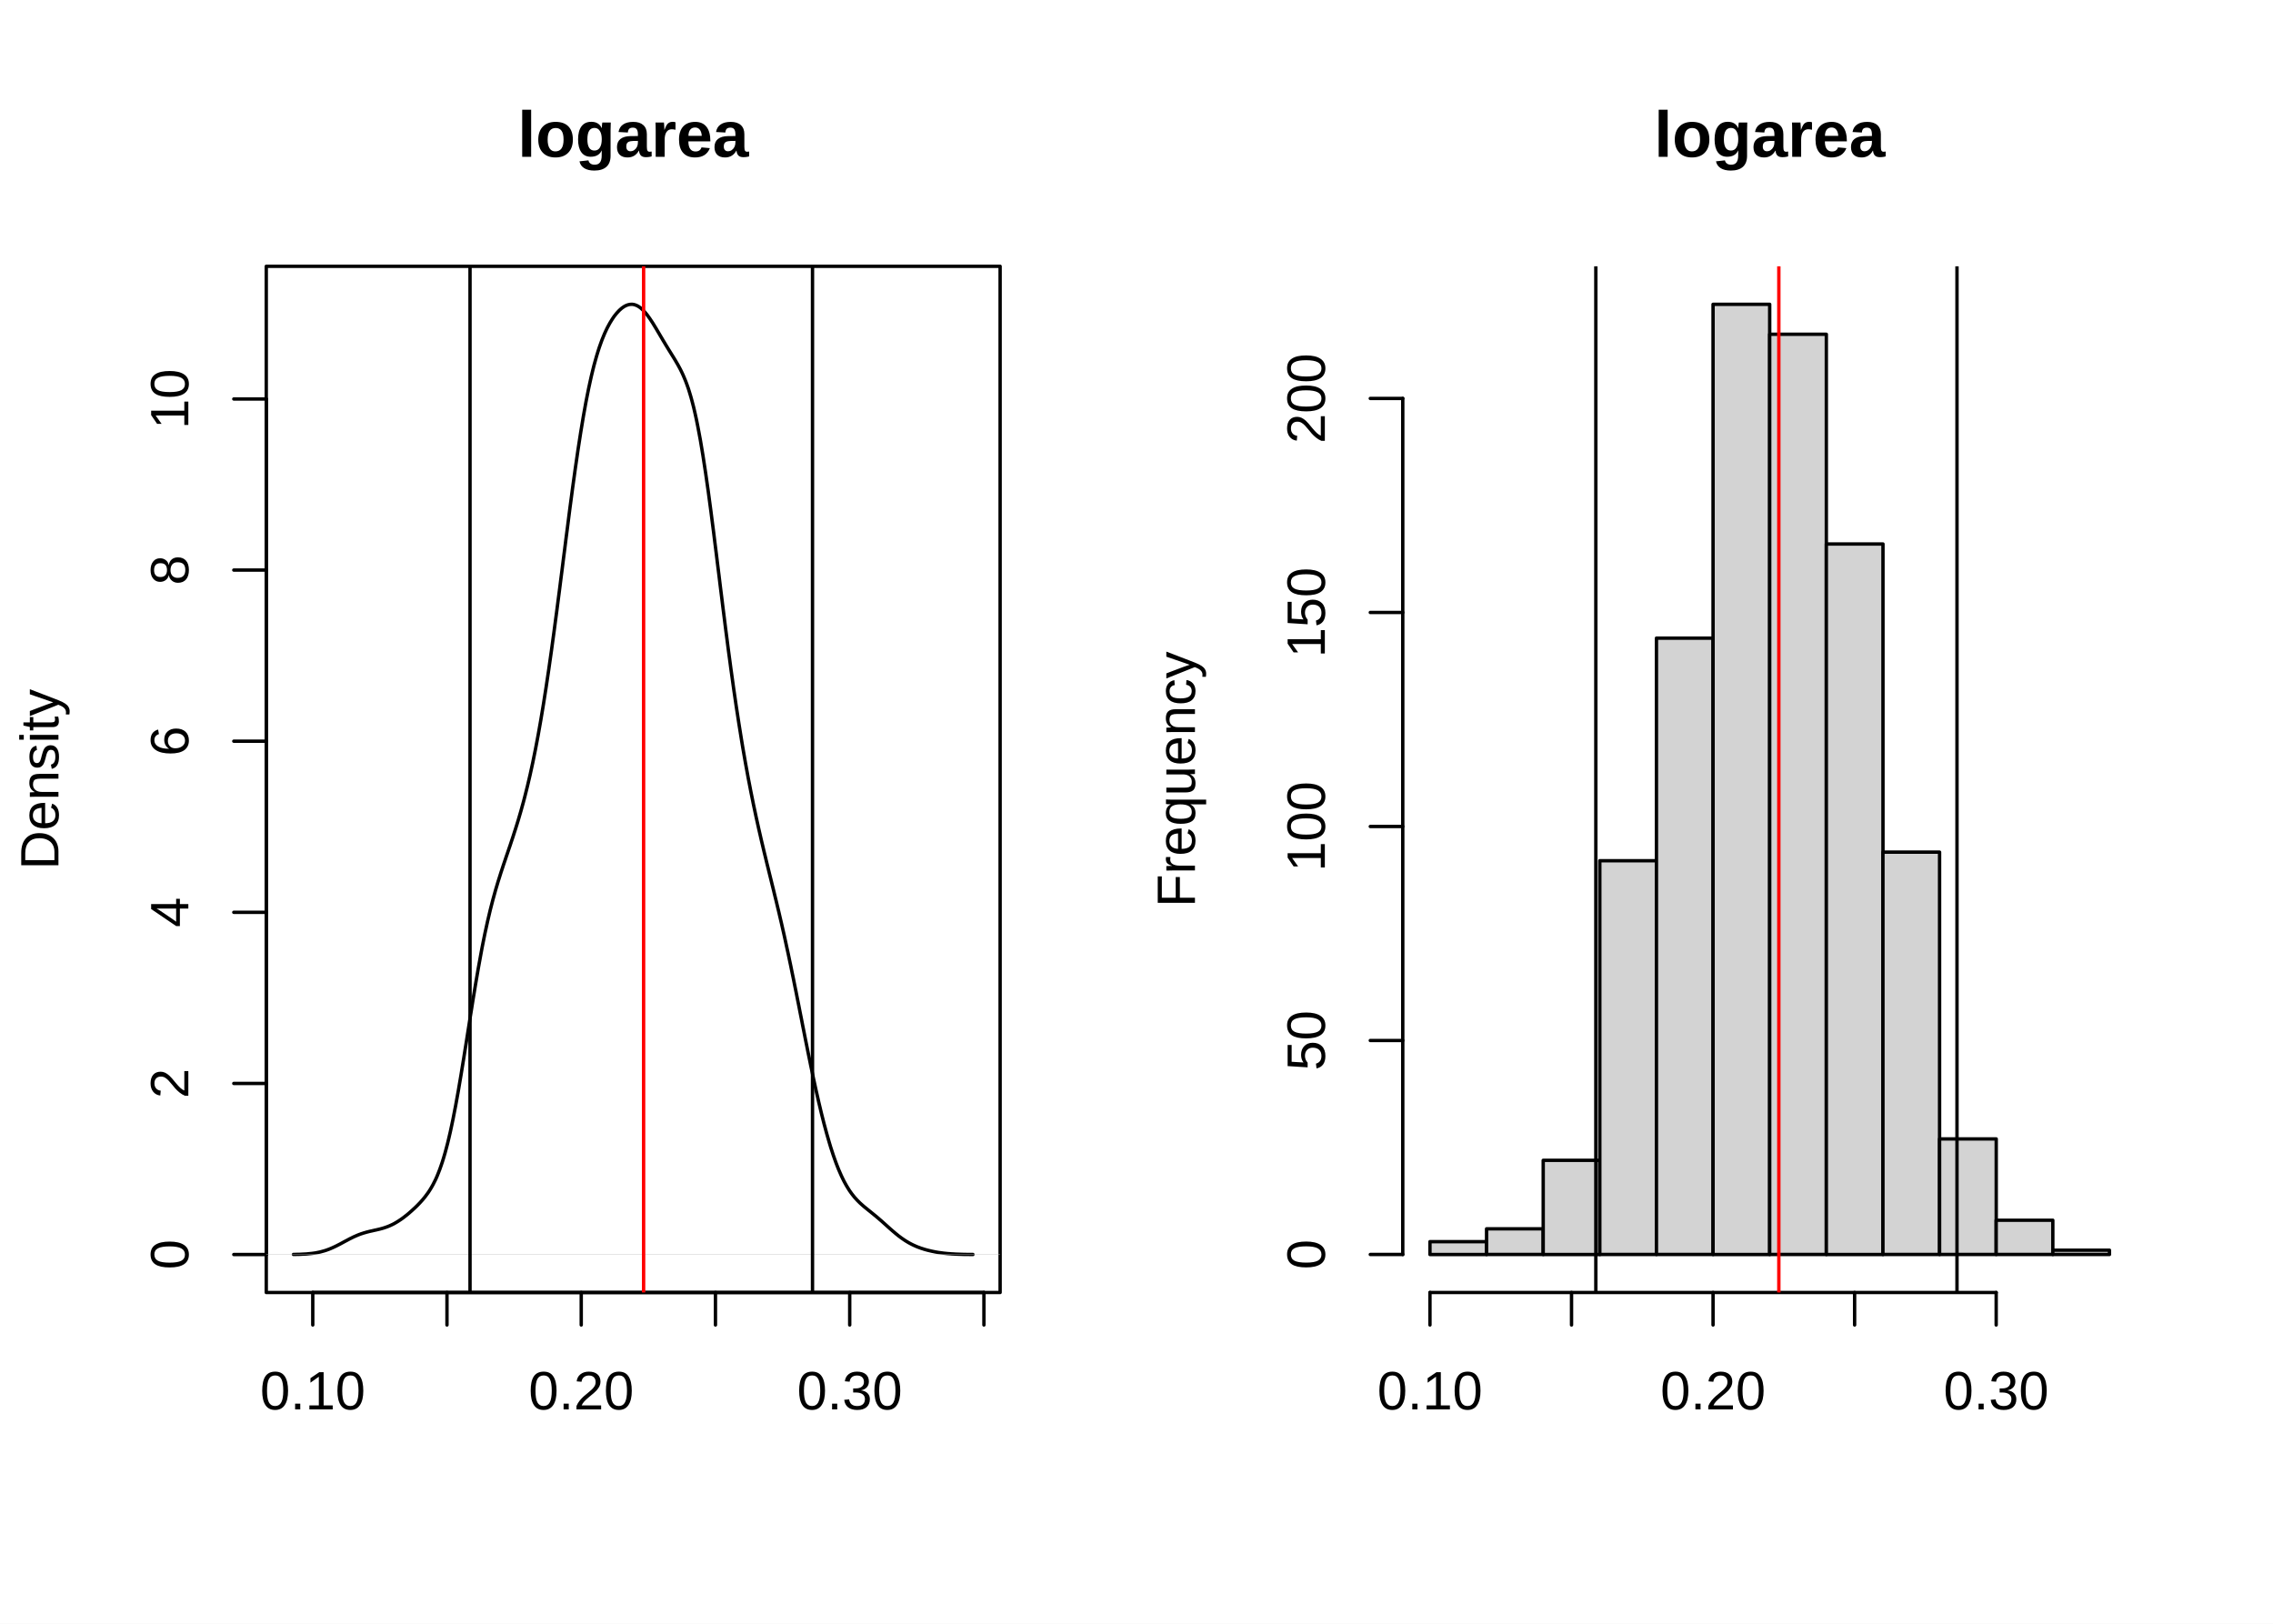
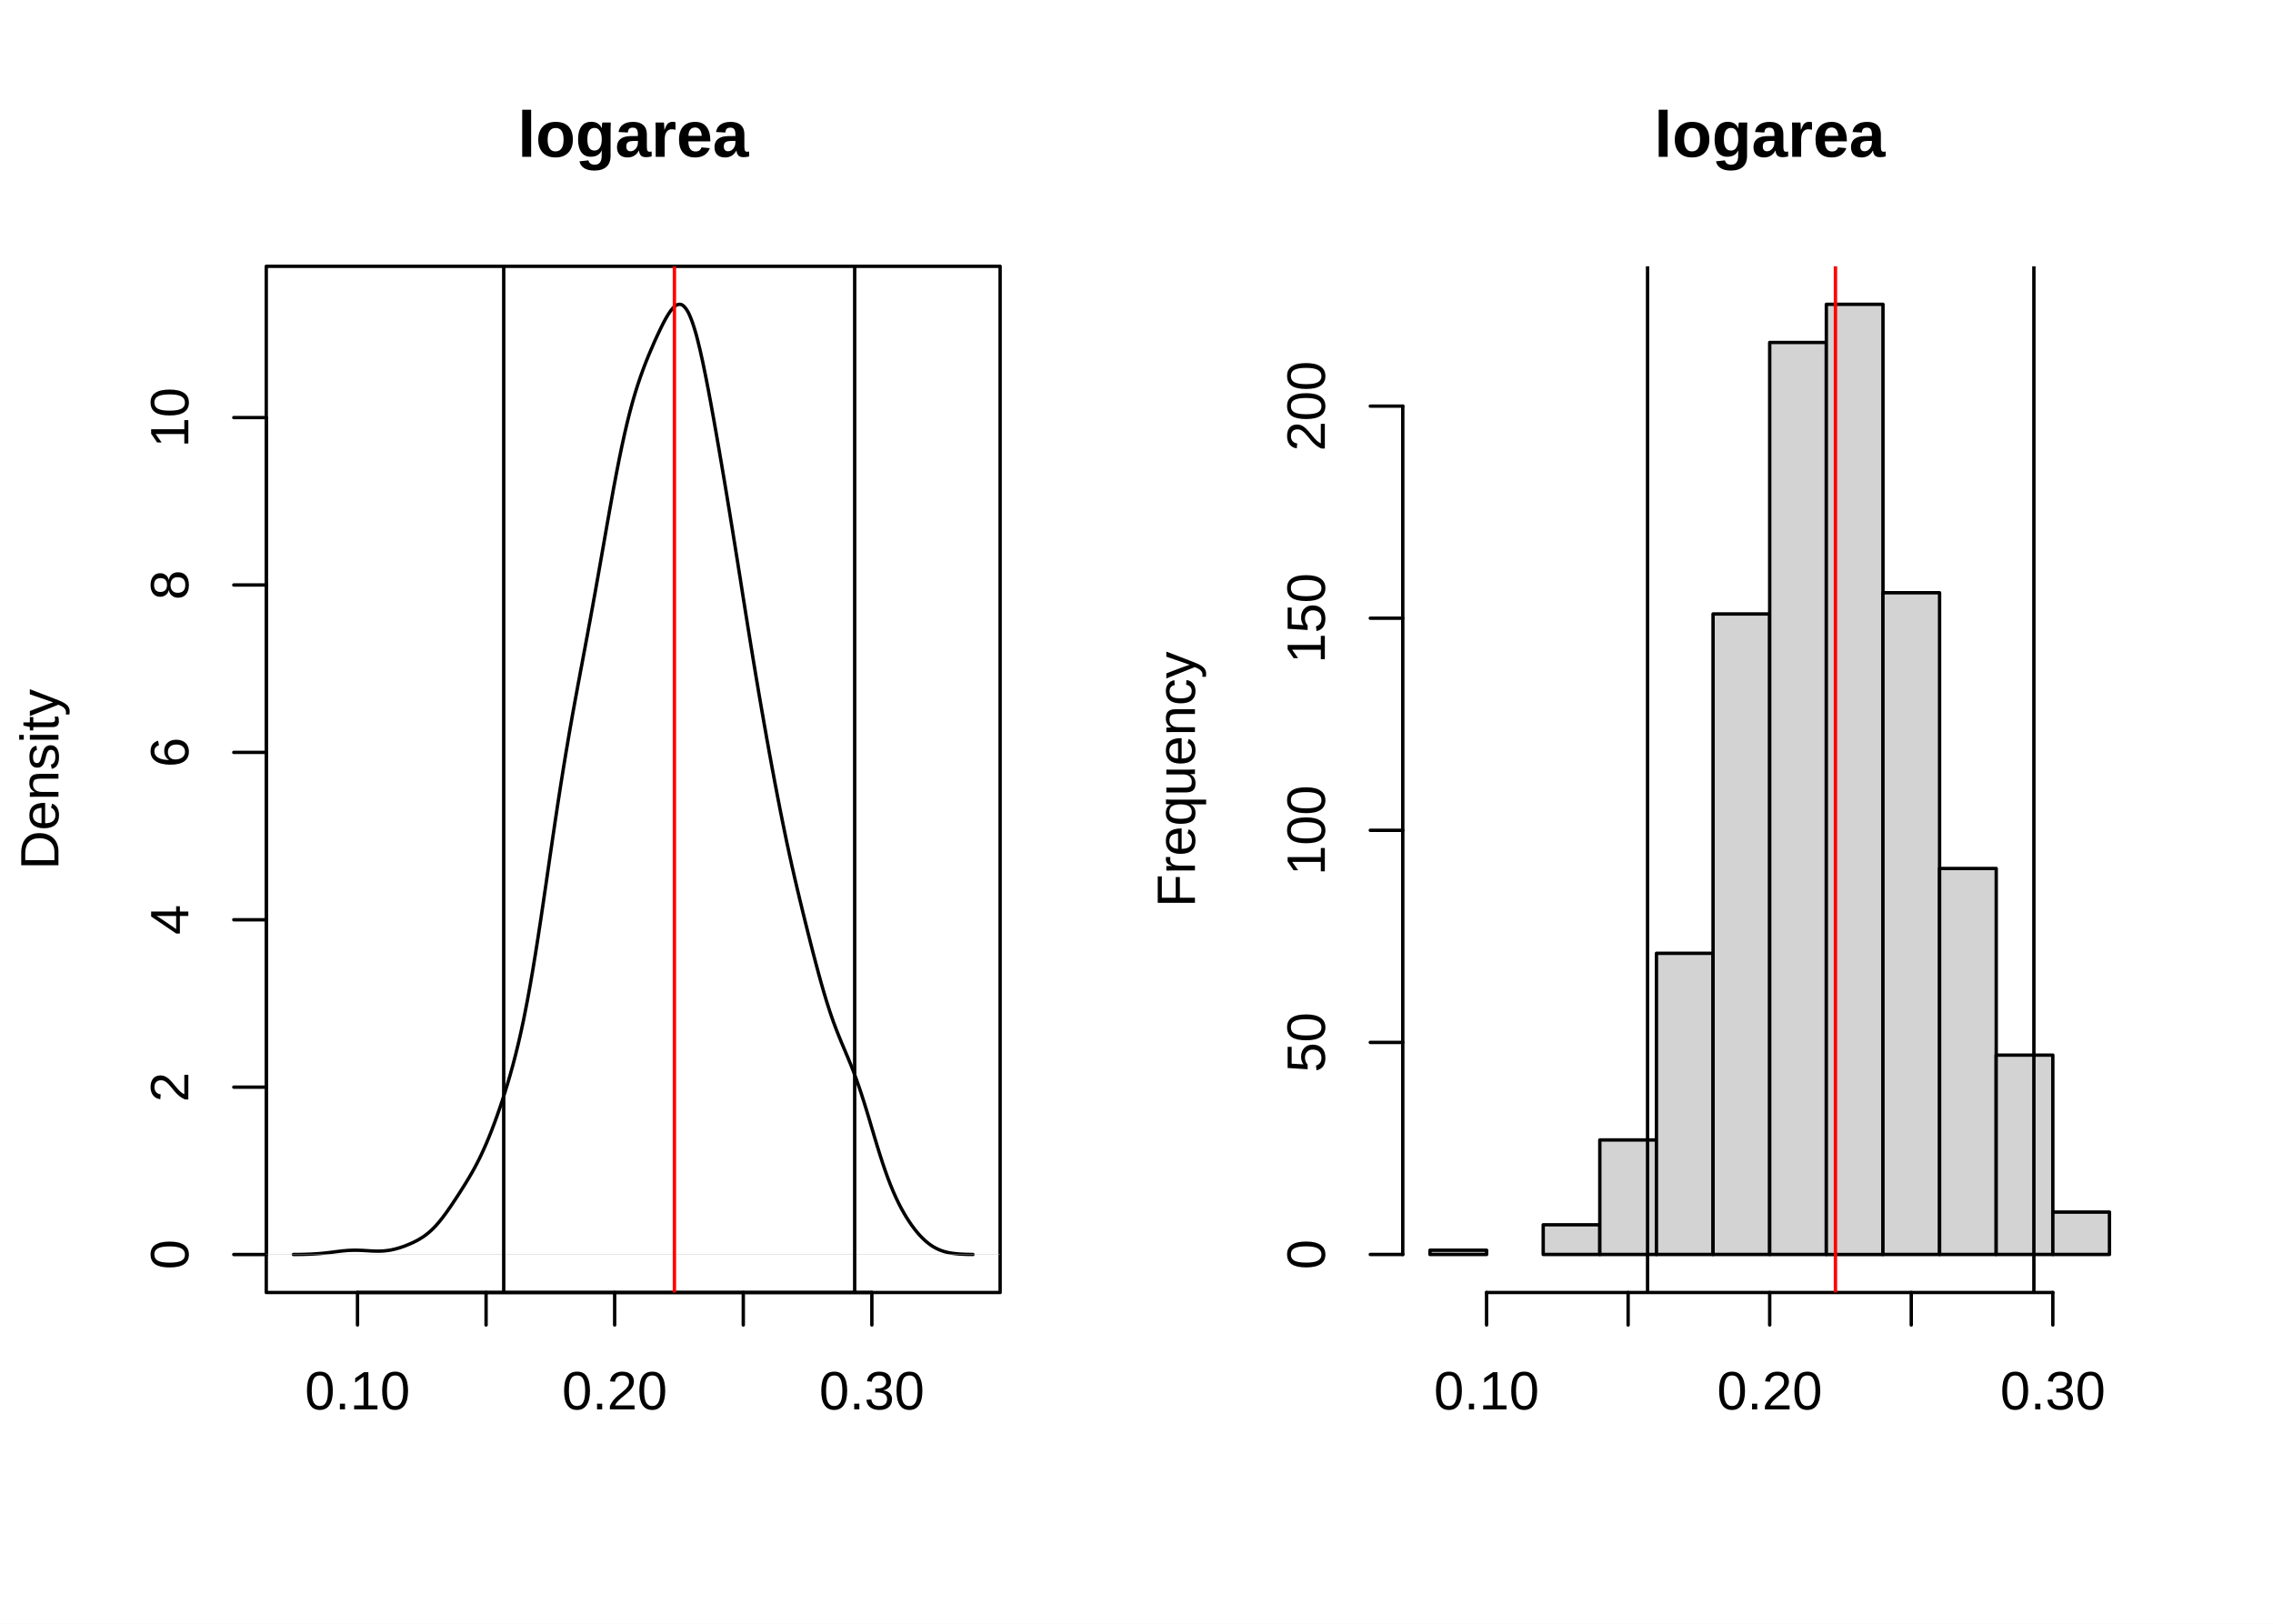
<svg xmlns="http://www.w3.org/2000/svg" class="svglite" width="504.00pt" height="360.00pt" viewBox="0 0 504.00 360.00">
  <defs>
    <style type="text/css">
    .svglite line, .svglite polyline, .svglite polygon, .svglite path, .svglite rect, .svglite circle {
      fill: none;
      stroke: #000000;
      stroke-linecap: round;
      stroke-linejoin: round;
      stroke-miterlimit: 10.00;
    }
  </style>
  </defs>
  <rect width="100%" height="100%" style="stroke: none; fill: #FFFFFF;" />
  <defs>
    <clipPath id="cpMC4wMHw1MDQuMDB8MC4wMHwzNjAuMDA=">
      <rect x="0.00" y="0.00" width="504.00" height="360.00" />
    </clipPath>
  </defs>
  <g clip-path="url(#cpMC4wMHw1MDQuMDB8MC4wMHwzNjAuMDA=)">
</g>
  <defs>
    <clipPath id="cpNTkuMDR8MjIxLjc2fDU5LjA0fDI4Ni41Ng==">
      <rect x="59.04" y="59.04" width="162.72" height="227.52" />
    </clipPath>
  </defs>
  <g clip-path="url(#cpNTkuMDR8MjIxLjc2fDU5LjA0fDI4Ni41Ng==)">
-     <polyline points="65.07,278.12 65.36,278.12 65.66,278.11 65.95,278.10 66.25,278.10 66.54,278.09 66.84,278.07 67.13,278.06 67.43,278.04 67.72,278.03 68.02,278.01 68.31,277.98 68.60,277.95 68.90,277.92 69.19,277.89 69.49,277.85 69.78,277.81 70.08,277.76 70.37,277.70 70.67,277.64 70.96,277.58 71.26,277.50 71.55,277.42 71.85,277.34 72.14,277.25 72.44,277.15 72.73,277.04 73.03,276.93 73.32,276.81 73.62,276.68 73.91,276.55 74.21,276.41 74.50,276.27 74.80,276.12 75.09,275.97 75.39,275.82 75.68,275.66 75.98,275.50 76.27,275.34 76.57,275.18 76.86,275.03 77.16,274.87 77.45,274.71 77.75,274.56 78.04,274.42 78.33,274.27 78.63,274.14 78.92,274.01 79.22,273.88 79.51,273.76 79.81,273.65 80.10,273.54 80.40,273.45 80.69,273.35 80.99,273.27 81.28,273.18 81.58,273.11 81.87,273.03 82.17,272.96 82.46,272.90 82.76,272.83 83.05,272.76 83.35,272.70 83.64,272.63 83.94,272.56 84.23,272.49 84.53,272.41 84.82,272.33 85.12,272.24 85.41,272.14 85.71,272.04 86.00,271.93 86.30,271.81 86.59,271.68 86.89,271.54 87.18,271.40 87.48,271.24 87.77,271.07 88.06,270.90 88.36,270.71 88.65,270.52 88.95,270.32 89.24,270.11 89.54,269.89 89.83,269.66 90.13,269.43 90.42,269.19 90.72,268.94 91.01,268.68 91.31,268.42 91.60,268.15 91.90,267.88 92.19,267.60 92.49,267.31 92.78,267.01 93.08,266.70 93.37,266.38 93.67,266.05 93.96,265.70 94.26,265.33 94.55,264.94 94.85,264.54 95.14,264.11 95.44,263.64 95.73,263.15 96.03,262.61 96.32,262.04 96.62,261.44 96.91,260.78 97.20,260.06 97.50,259.29 97.79,258.47 98.09,257.59 98.38,256.65 98.68,255.63 98.97,254.55 99.27,253.40 99.56,252.19 99.86,250.90 100.15,249.54 100.45,248.11 100.74,246.62 101.04,245.08 101.33,243.47 101.63,241.81 101.92,240.09 102.22,238.34 102.51,236.55 102.81,234.73 103.10,232.88 103.40,231.02 103.69,229.15 103.99,227.27 104.28,225.40 104.58,223.55 104.87,221.72 105.17,219.91 105.46,218.14 105.76,216.39 106.05,214.70 106.35,213.06 106.64,211.46 106.93,209.91 107.23,208.41 107.52,206.98 107.82,205.60 108.11,204.27 108.41,203.00 108.70,201.77 109.00,200.60 109.29,199.48 109.59,198.40 109.88,197.35 110.18,196.34 110.47,195.37 110.77,194.43 111.06,193.50 111.36,192.60 111.65,191.71 111.95,190.84 112.24,189.97 112.54,189.10 112.83,188.24 113.13,187.37 113.42,186.49 113.72,185.60 114.01,184.69 114.31,183.77 114.60,182.84 114.90,181.87 115.19,180.88 115.49,179.86 115.78,178.81 116.08,177.73 116.37,176.62 116.66,175.46 116.96,174.26 117.25,173.02 117.55,171.74 117.84,170.41 118.14,169.03 118.43,167.60 118.73,166.12 119.02,164.59 119.32,163.01 119.61,161.37 119.91,159.67 120.20,157.93 120.50,156.13 120.79,154.28 121.09,152.37 121.38,150.42 121.68,148.41 121.97,146.36 122.27,144.27 122.56,142.13 122.86,139.95 123.15,137.74 123.45,135.50 123.74,133.23 124.04,130.94 124.33,128.64 124.63,126.32 124.92,124.00 125.22,121.68 125.51,119.36 125.81,117.06 126.10,114.77 126.39,112.51 126.69,110.27 126.98,108.08 127.28,105.93 127.57,103.82 127.87,101.76 128.16,99.75 128.46,97.81 128.75,95.94 129.05,94.13 129.34,92.38 129.64,90.71 129.93,89.10 130.23,87.58 130.52,86.13 130.82,84.75 131.11,83.44 131.41,82.20 131.70,81.04 132.00,79.95 132.29,78.92 132.59,77.94 132.88,77.03 133.18,76.19 133.47,75.39 133.77,74.65 134.06,73.95 134.36,73.30 134.65,72.69 134.95,72.13 135.24,71.60 135.54,71.11 135.83,70.65 136.12,70.22 136.42,69.83 136.71,69.47 137.01,69.14 137.30,68.83 137.60,68.56 137.89,68.31 138.19,68.10 138.48,67.91 138.78,67.76 139.07,67.64 139.37,67.55 139.66,67.49 139.96,67.47 140.25,67.47 140.55,67.52 140.84,67.60 141.14,67.72 141.43,67.86 141.73,68.05 142.02,68.26 142.32,68.52 142.61,68.80 142.91,69.11 143.20,69.45 143.50,69.82 143.79,70.22 144.09,70.64 144.38,71.08 144.68,71.53 144.97,72.00 145.26,72.48 145.56,72.97 145.85,73.47 146.15,73.97 146.44,74.47 146.74,74.97 147.03,75.47 147.33,75.96 147.62,76.45 147.92,76.94 148.21,77.42 148.51,77.90 148.80,78.37 149.10,78.85 149.39,79.32 149.69,79.81 149.98,80.31 150.28,80.82 150.57,81.35 150.87,81.91 151.16,82.50 151.46,83.14 151.75,83.82 152.05,84.55 152.34,85.33 152.64,86.18 152.93,87.12 153.23,88.12 153.52,89.20 153.82,90.36 154.11,91.61 154.41,92.97 154.70,94.41 154.99,95.94 155.29,97.55 155.58,99.27 155.88,101.08 156.17,102.97 156.47,104.93 156.76,106.97 157.06,109.07 157.35,111.25 157.65,113.48 157.94,115.75 158.24,118.06 158.53,120.41 158.83,122.78 159.12,125.16 159.42,127.55 159.71,129.94 160.01,132.33 160.30,134.69 160.60,137.04 160.89,139.37 161.19,141.66 161.48,143.93 161.78,146.14 162.07,148.32 162.37,150.46 162.66,152.55 162.96,154.60 163.25,156.60 163.55,158.54 163.84,160.44 164.14,162.30 164.43,164.11 164.72,165.86 165.02,167.57 165.31,169.24 165.61,170.87 165.90,172.46 166.20,174.00 166.49,175.51 166.79,176.98 167.08,178.42 167.38,179.82 167.67,181.19 167.97,182.54 168.26,183.85 168.56,185.15 168.85,186.42 169.15,187.67 169.44,188.90 169.74,190.12 170.03,191.34 170.33,192.54 170.62,193.73 170.92,194.93 171.21,196.12 171.51,197.32 171.80,198.53 172.10,199.74 172.39,200.96 172.69,202.20 172.98,203.45 173.28,204.72 173.57,206.01 173.87,207.32 174.16,208.65 174.45,210.00 174.75,211.36 175.04,212.75 175.34,214.16 175.63,215.59 175.93,217.03 176.22,218.48 176.52,219.95 176.81,221.43 177.11,222.92 177.40,224.41 177.70,225.90 177.99,227.40 178.29,228.89 178.58,230.37 178.88,231.85 179.17,233.31 179.47,234.76 179.76,236.19 180.06,237.60 180.35,238.99 180.65,240.36 180.94,241.70 181.24,243.01 181.53,244.30 181.83,245.55 182.12,246.77 182.42,247.96 182.71,249.11 183.01,250.22 183.30,251.30 183.60,252.34 183.89,253.34 184.18,254.31 184.48,255.23 184.77,256.12 185.07,256.97 185.36,257.78 185.66,258.56 185.95,259.29 186.25,259.98 186.54,260.64 186.84,261.27 187.13,261.86 187.43,262.41 187.72,262.93 188.02,263.42 188.31,263.89 188.61,264.32 188.90,264.72 189.20,265.10 189.49,265.46 189.79,265.79 190.08,266.11 190.38,266.41 190.67,266.70 190.97,266.97 191.26,267.23 191.56,267.49 191.85,267.73 192.15,267.97 192.44,268.21 192.74,268.45 193.03,268.68 193.32,268.92 193.62,269.16 193.91,269.40 194.21,269.64 194.50,269.89 194.80,270.14 195.09,270.40 195.39,270.65 195.68,270.91 195.98,271.18 196.27,271.44 196.57,271.71 196.86,271.97 197.16,272.24 197.45,272.50 197.75,272.76 198.04,273.01 198.34,273.26 198.63,273.51 198.93,273.75 199.22,273.99 199.52,274.21 199.81,274.43 200.11,274.64 200.40,274.84 200.70,275.04 200.99,275.22 201.29,275.40 201.58,275.57 201.88,275.73 202.17,275.88 202.47,276.03 202.76,276.16 203.05,276.29 203.35,276.42 203.64,276.53 203.94,276.64 204.23,276.75 204.53,276.84 204.82,276.94 205.12,277.03 205.41,277.11 205.71,277.19 206.00,277.26 206.30,277.33 206.59,277.40 206.89,277.46 207.18,277.52 207.48,277.58 207.77,277.63 208.07,277.68 208.36,277.72 208.66,277.76 208.95,277.80 209.25,277.84 209.54,277.87 209.84,277.90 210.13,277.93 210.43,277.95 210.72,277.97 211.02,278.00 211.31,278.01 211.61,278.03 211.90,278.05 212.20,278.06 212.49,278.07 212.78,278.08 213.08,278.09 213.37,278.10 213.67,278.11 213.96,278.11 214.26,278.12 214.55,278.12 214.85,278.12 215.14,278.13 215.44,278.13 215.73,278.13 " style="stroke-width: 0.75;" />
+     <polyline points="65.07,278.13 65.36,278.13 65.66,278.13 65.95,278.13 66.25,278.12 66.54,278.12 66.84,278.11 67.13,278.11 67.43,278.10 67.72,278.09 68.02,278.08 68.31,278.07 68.60,278.06 68.90,278.05 69.19,278.03 69.49,278.02 69.78,278.00 70.08,277.98 70.37,277.96 70.67,277.94 70.96,277.92 71.26,277.89 71.55,277.86 71.85,277.83 72.14,277.80 72.44,277.77 72.73,277.73 73.03,277.70 73.32,277.66 73.62,277.63 73.91,277.59 74.21,277.55 74.50,277.51 74.80,277.48 75.09,277.44 75.39,277.41 75.68,277.37 75.98,277.34 76.27,277.31 76.57,277.29 76.86,277.26 77.16,277.24 77.45,277.22 77.75,277.21 78.04,277.20 78.33,277.19 78.63,277.19 78.92,277.19 79.22,277.19 79.51,277.20 79.81,277.21 80.10,277.22 80.40,277.23 80.69,277.25 80.99,277.27 81.28,277.28 81.58,277.30 81.87,277.32 82.17,277.34 82.46,277.35 82.76,277.37 83.05,277.38 83.35,277.38 83.64,277.39 83.94,277.39 84.23,277.38 84.53,277.37 84.82,277.36 85.12,277.34 85.41,277.31 85.71,277.28 86.00,277.24 86.30,277.20 86.59,277.15 86.89,277.09 87.18,277.02 87.48,276.96 87.77,276.88 88.06,276.80 88.36,276.72 88.65,276.63 88.95,276.53 89.24,276.43 89.54,276.33 89.83,276.22 90.13,276.10 90.42,275.98 90.72,275.86 91.01,275.73 91.31,275.60 91.60,275.47 91.90,275.32 92.19,275.17 92.49,275.02 92.78,274.86 93.08,274.69 93.37,274.50 93.67,274.32 93.96,274.12 94.26,273.91 94.55,273.69 94.85,273.45 95.14,273.21 95.44,272.95 95.73,272.68 96.03,272.39 96.32,272.09 96.62,271.78 96.91,271.45 97.20,271.11 97.50,270.76 97.79,270.39 98.09,270.02 98.38,269.63 98.68,269.23 98.97,268.83 99.27,268.41 99.56,267.99 99.86,267.56 100.15,267.13 100.45,266.69 100.74,266.24 101.04,265.80 101.33,265.35 101.63,264.89 101.92,264.44 102.22,263.97 102.51,263.51 102.81,263.04 103.10,262.57 103.40,262.09 103.69,261.61 103.99,261.11 104.28,260.61 104.58,260.10 104.87,259.58 105.17,259.05 105.46,258.50 105.76,257.94 106.05,257.36 106.35,256.77 106.64,256.16 106.93,255.54 107.23,254.89 107.52,254.23 107.82,253.55 108.11,252.86 108.41,252.14 108.70,251.41 109.00,250.66 109.29,249.89 109.59,249.11 109.88,248.31 110.18,247.49 110.47,246.65 110.77,245.80 111.06,244.93 111.36,244.05 111.65,243.14 111.95,242.21 112.24,241.26 112.54,240.30 112.83,239.31 113.13,238.28 113.42,237.23 113.72,236.16 114.01,235.05 114.31,233.91 114.60,232.72 114.90,231.50 115.19,230.23 115.49,228.93 115.78,227.58 116.08,226.18 116.37,224.73 116.66,223.24 116.96,221.70 117.25,220.11 117.55,218.47 117.84,216.78 118.14,215.05 118.43,213.27 118.73,211.46 119.02,209.61 119.32,207.72 119.61,205.79 119.91,203.84 120.20,201.87 120.50,199.88 120.79,197.87 121.09,195.85 121.38,193.82 121.68,191.79 121.97,189.76 122.27,187.74 122.56,185.73 122.86,183.74 123.15,181.75 123.45,179.79 123.74,177.85 124.04,175.94 124.33,174.05 124.63,172.19 124.92,170.36 125.22,168.55 125.51,166.78 125.81,165.03 126.10,163.31 126.39,161.62 126.69,159.94 126.98,158.29 127.28,156.66 127.57,155.05 127.87,153.45 128.16,151.85 128.46,150.27 128.75,148.70 129.05,147.13 129.34,145.56 129.64,143.98 129.93,142.41 130.23,140.82 130.52,139.23 130.82,137.63 131.11,136.02 131.41,134.40 131.70,132.77 132.00,131.13 132.29,129.48 132.59,127.82 132.88,126.15 133.18,124.47 133.47,122.79 133.77,121.11 134.06,119.43 134.36,117.74 134.65,116.07 134.95,114.41 135.24,112.75 135.54,111.11 135.83,109.49 136.12,107.90 136.42,106.33 136.71,104.78 137.01,103.27 137.30,101.78 137.60,100.34 137.89,98.93 138.19,97.57 138.48,96.24 138.78,94.95 139.07,93.71 139.37,92.51 139.66,91.36 139.96,90.24 140.25,89.16 140.55,88.13 140.84,87.14 141.14,86.18 141.43,85.26 141.73,84.37 142.02,83.51 142.32,82.68 142.61,81.88 142.91,81.09 143.20,80.33 143.50,79.59 143.79,78.87 144.09,78.16 144.38,77.47 144.68,76.79 144.97,76.11 145.26,75.45 145.56,74.80 145.85,74.17 146.15,73.54 146.44,72.92 146.74,72.32 147.03,71.74 147.33,71.17 147.62,70.63 147.92,70.12 148.21,69.63 148.51,69.19 148.80,68.78 149.10,68.42 149.39,68.10 149.69,67.84 149.98,67.65 150.28,67.53 150.57,67.47 150.87,67.48 151.16,67.56 151.46,67.75 151.75,68.02 152.05,68.37 152.34,68.80 152.64,69.32 152.93,69.95 153.23,70.66 153.52,71.45 153.82,72.33 154.11,73.28 154.41,74.32 154.70,75.44 154.99,76.63 155.29,77.87 155.58,79.18 155.88,80.54 156.17,81.96 156.47,83.42 156.76,84.91 157.06,86.44 157.35,88.01 157.65,89.60 157.94,91.22 158.24,92.85 158.53,94.51 158.83,96.18 159.12,97.87 159.42,99.57 159.71,101.28 160.01,103.01 160.30,104.74 160.60,106.49 160.89,108.25 161.19,110.03 161.48,111.81 161.78,113.61 162.07,115.41 162.37,117.23 162.66,119.06 162.96,120.89 163.25,122.74 163.55,124.59 163.84,126.44 164.14,128.30 164.43,130.16 164.72,132.01 165.02,133.87 165.31,135.72 165.61,137.56 165.90,139.40 166.20,141.23 166.49,143.04 166.79,144.85 167.08,146.64 167.38,148.42 167.67,150.18 167.97,151.93 168.26,153.67 168.56,155.39 168.85,157.10 169.15,158.79 169.44,160.47 169.74,162.13 170.03,163.79 170.33,165.42 170.62,167.05 170.92,168.66 171.21,170.26 171.51,171.84 171.80,173.41 172.10,174.96 172.39,176.49 172.69,178.01 172.98,179.51 173.28,180.99 173.57,182.45 173.87,183.89 174.16,185.31 174.45,186.71 174.75,188.08 175.04,189.44 175.34,190.78 175.63,192.11 175.93,193.40 176.22,194.69 176.52,195.96 176.81,197.21 177.11,198.45 177.40,199.68 177.70,200.90 177.99,202.10 178.29,203.30 178.58,204.49 178.88,205.68 179.17,206.85 179.47,208.02 179.76,209.18 180.06,210.34 180.35,211.48 180.65,212.61 180.94,213.73 181.24,214.84 181.53,215.93 181.83,217.01 182.12,218.07 182.42,219.10 182.71,220.11 183.01,221.10 183.30,222.07 183.60,223.00 183.89,223.91 184.18,224.79 184.48,225.65 184.77,226.49 185.07,227.29 185.36,228.07 185.66,228.83 185.95,229.57 186.25,230.30 186.54,231.02 186.84,231.72 187.13,232.42 187.43,233.12 187.72,233.82 188.02,234.52 188.31,235.24 188.61,235.96 188.90,236.70 189.20,237.46 189.49,238.24 189.79,239.04 190.08,239.86 190.38,240.70 190.67,241.56 190.97,242.45 191.26,243.36 191.56,244.29 191.85,245.23 192.15,246.19 192.44,247.16 192.74,248.14 193.03,249.13 193.32,250.12 193.62,251.11 193.91,252.10 194.21,253.08 194.50,254.05 194.80,255.01 195.09,255.95 195.39,256.87 195.68,257.78 195.98,258.66 196.27,259.51 196.57,260.35 196.86,261.16 197.16,261.94 197.45,262.69 197.75,263.42 198.04,264.12 198.34,264.80 198.63,265.46 198.93,266.09 199.22,266.69 199.52,267.28 199.81,267.84 200.11,268.38 200.40,268.90 200.70,269.41 200.99,269.89 201.29,270.36 201.58,270.81 201.88,271.25 202.17,271.67 202.47,272.07 202.76,272.46 203.05,272.83 203.35,273.19 203.64,273.54 203.94,273.87 204.23,274.18 204.53,274.48 204.82,274.77 205.12,275.04 205.41,275.30 205.71,275.54 206.00,275.77 206.30,275.99 206.59,276.19 206.89,276.38 207.18,276.55 207.48,276.71 207.77,276.86 208.07,277.00 208.36,277.13 208.66,277.24 208.95,277.35 209.25,277.44 209.54,277.53 209.84,277.60 210.13,277.67 210.43,277.74 210.72,277.79 211.02,277.84 211.31,277.88 211.61,277.92 211.90,277.95 212.20,277.98 212.49,278.01 212.78,278.03 213.08,278.05 213.37,278.06 213.67,278.08 213.96,278.09 214.26,278.10 214.55,278.11 214.85,278.11 215.14,278.12 215.44,278.12 215.73,278.13 " style="stroke-width: 0.75;" />
  </g>
  <g clip-path="url(#cpMC4wMHw1MDQuMDB8MC4wMHwzNjAuMDA=)">
-     <line x1="69.35" y1="286.56" x2="218.17" y2="286.56" style="stroke-width: 0.75;" />
-     <line x1="69.35" y1="286.56" x2="69.35" y2="293.76" style="stroke-width: 0.75;" />
-     <line x1="99.11" y1="286.56" x2="99.11" y2="293.76" style="stroke-width: 0.75;" />
-     <line x1="128.88" y1="286.56" x2="128.88" y2="293.76" style="stroke-width: 0.75;" />
-     <line x1="158.64" y1="286.56" x2="158.64" y2="293.76" style="stroke-width: 0.75;" />
-     <line x1="188.41" y1="286.56" x2="188.41" y2="293.76" style="stroke-width: 0.75;" />
-     <line x1="218.17" y1="286.56" x2="218.17" y2="293.76" style="stroke-width: 0.75;" />
-     <text x="69.35" y="312.48" text-anchor="middle" style="font-size: 12.00px; font-family: Liberation Sans;" textLength="26.73px" lengthAdjust="spacingAndGlyphs">0.10</text>
-     <text x="128.88" y="312.48" text-anchor="middle" style="font-size: 12.00px; font-family: Liberation Sans;" textLength="26.73px" lengthAdjust="spacingAndGlyphs">0.20</text>
-     <text x="188.41" y="312.48" text-anchor="middle" style="font-size: 12.00px; font-family: Liberation Sans;" textLength="26.73px" lengthAdjust="spacingAndGlyphs">0.30</text>
-     <line x1="59.04" y1="278.14" x2="59.04" y2="88.46" style="stroke-width: 0.75;" />
+     <line x1="79.27" y1="286.56" x2="193.32" y2="286.56" style="stroke-width: 0.75;" />
+     <line x1="79.27" y1="286.56" x2="79.27" y2="293.76" style="stroke-width: 0.75;" />
+     <line x1="107.78" y1="286.56" x2="107.78" y2="293.76" style="stroke-width: 0.75;" />
+     <line x1="136.29" y1="286.56" x2="136.29" y2="293.76" style="stroke-width: 0.75;" />
+     <line x1="164.81" y1="286.56" x2="164.81" y2="293.76" style="stroke-width: 0.75;" />
+     <line x1="193.32" y1="286.56" x2="193.32" y2="293.76" style="stroke-width: 0.75;" />
+     <text x="79.27" y="312.48" text-anchor="middle" style="font-size: 12.00px; font-family: Liberation Sans;" textLength="26.73px" lengthAdjust="spacingAndGlyphs">0.10</text>
+     <text x="136.29" y="312.48" text-anchor="middle" style="font-size: 12.00px; font-family: Liberation Sans;" textLength="26.73px" lengthAdjust="spacingAndGlyphs">0.20</text>
+     <text x="193.32" y="312.48" text-anchor="middle" style="font-size: 12.00px; font-family: Liberation Sans;" textLength="26.73px" lengthAdjust="spacingAndGlyphs">0.30</text>
+     <line x1="59.04" y1="278.14" x2="59.04" y2="92.58" style="stroke-width: 0.75;" />
    <line x1="59.04" y1="278.14" x2="51.84" y2="278.14" style="stroke-width: 0.75;" />
-     <line x1="59.04" y1="240.21" x2="51.84" y2="240.21" style="stroke-width: 0.75;" />
-     <line x1="59.04" y1="202.27" x2="51.84" y2="202.27" style="stroke-width: 0.75;" />
-     <line x1="59.04" y1="164.33" x2="51.84" y2="164.33" style="stroke-width: 0.75;" />
-     <line x1="59.04" y1="126.39" x2="51.84" y2="126.39" style="stroke-width: 0.75;" />
-     <line x1="59.04" y1="88.46" x2="51.84" y2="88.46" style="stroke-width: 0.75;" />
+     <line x1="59.04" y1="241.03" x2="51.84" y2="241.03" style="stroke-width: 0.75;" />
+     <line x1="59.04" y1="203.92" x2="51.84" y2="203.92" style="stroke-width: 0.75;" />
+     <line x1="59.04" y1="166.81" x2="51.84" y2="166.81" style="stroke-width: 0.75;" />
+     <line x1="59.04" y1="129.70" x2="51.84" y2="129.70" style="stroke-width: 0.75;" />
+     <line x1="59.04" y1="92.58" x2="51.84" y2="92.58" style="stroke-width: 0.75;" />
    <text transform="translate(41.76,278.14) rotate(-90)" text-anchor="middle" style="font-size: 12.00px; font-family: Liberation Sans;" textLength="7.64px" lengthAdjust="spacingAndGlyphs">0</text>
-     <text transform="translate(41.76,240.21) rotate(-90)" text-anchor="middle" style="font-size: 12.00px; font-family: Liberation Sans;" textLength="7.64px" lengthAdjust="spacingAndGlyphs">2</text>
-     <text transform="translate(41.76,202.27) rotate(-90)" text-anchor="middle" style="font-size: 12.00px; font-family: Liberation Sans;" textLength="7.64px" lengthAdjust="spacingAndGlyphs">4</text>
-     <text transform="translate(41.76,164.33) rotate(-90)" text-anchor="middle" style="font-size: 12.00px; font-family: Liberation Sans;" textLength="7.64px" lengthAdjust="spacingAndGlyphs">6</text>
-     <text transform="translate(41.76,126.39) rotate(-90)" text-anchor="middle" style="font-size: 12.00px; font-family: Liberation Sans;" textLength="7.64px" lengthAdjust="spacingAndGlyphs">8</text>
-     <text transform="translate(41.76,88.46) rotate(-90)" text-anchor="middle" style="font-size: 12.00px; font-family: Liberation Sans;" textLength="15.28px" lengthAdjust="spacingAndGlyphs">10</text>
+     <text transform="translate(41.76,241.03) rotate(-90)" text-anchor="middle" style="font-size: 12.00px; font-family: Liberation Sans;" textLength="7.64px" lengthAdjust="spacingAndGlyphs">2</text>
+     <text transform="translate(41.76,203.92) rotate(-90)" text-anchor="middle" style="font-size: 12.00px; font-family: Liberation Sans;" textLength="7.64px" lengthAdjust="spacingAndGlyphs">4</text>
+     <text transform="translate(41.76,166.81) rotate(-90)" text-anchor="middle" style="font-size: 12.00px; font-family: Liberation Sans;" textLength="7.64px" lengthAdjust="spacingAndGlyphs">6</text>
+     <text transform="translate(41.76,129.70) rotate(-90)" text-anchor="middle" style="font-size: 12.00px; font-family: Liberation Sans;" textLength="7.64px" lengthAdjust="spacingAndGlyphs">8</text>
+     <text transform="translate(41.76,92.58) rotate(-90)" text-anchor="middle" style="font-size: 12.00px; font-family: Liberation Sans;" textLength="15.28px" lengthAdjust="spacingAndGlyphs">10</text>
    <polygon points="59.04,286.56 221.76,286.56 221.76,59.04 59.04,59.04 " style="stroke-width: 0.75; fill: none;" />
  </g>
  <defs>
    <clipPath id="cpMC4wMHwyNTIuMDB8MC4wMHwzNjAuMDA=">
      <rect x="0.00" y="0.00" width="252.00" height="360.00" />
    </clipPath>
  </defs>
  <g clip-path="url(#cpMC4wMHwyNTIuMDB8MC4wMHwzNjAuMDA=)">
    <text x="140.40" y="34.77" text-anchor="middle" style="font-size: 14.40px; font-weight: bold; font-family: Liberation Sans;" textLength="61.41px" lengthAdjust="spacingAndGlyphs">logarea</text>
    <text transform="translate(12.96,172.80) rotate(-90)" text-anchor="middle" style="font-size: 12.00px; font-family: Liberation Sans;" textLength="45.65px" lengthAdjust="spacingAndGlyphs">Density</text>
  </g>
  <g clip-path="url(#cpNTkuMDR8MjIxLjc2fDU5LjA0fDI4Ni41Ng==)">
    <line x1="59.04" y1="278.14" x2="221.76" y2="278.14" style="stroke-width: 0.075; stroke: #BEBEBE;" />
-     <line x1="142.71" y1="286.56" x2="142.71" y2="59.04" style="stroke-width: 0.75; stroke: #FF0000;" />
-     <line x1="104.22" y1="286.56" x2="104.22" y2="59.04" style="stroke-width: 0.75;" />
-     <line x1="180.16" y1="286.56" x2="180.16" y2="59.04" style="stroke-width: 0.75;" />
+     <line x1="149.54" y1="286.56" x2="149.54" y2="59.04" style="stroke-width: 0.75; stroke: #FF0000;" />
+     <line x1="111.69" y1="286.56" x2="111.69" y2="59.04" style="stroke-width: 0.75;" />
+     <line x1="189.51" y1="286.56" x2="189.51" y2="59.04" style="stroke-width: 0.75;" />
  </g>
  <defs>
    <clipPath id="cpMzExLjA0fDQ3My43Nnw1OS4wNHwyODYuNTY=">
      <rect x="311.04" y="59.04" width="162.72" height="227.52" />
    </clipPath>
  </defs>
  <g clip-path="url(#cpMzExLjA0fDQ3My43Nnw1OS4wNHwyODYuNTY=)">
</g>
  <defs>
    <clipPath id="cpMjUyLjAwfDUwNC4wMHwwLjAwfDM2MC4wMA==">
      <rect x="252.00" y="0.00" width="252.00" height="360.00" />
    </clipPath>
  </defs>
  <g clip-path="url(#cpMjUyLjAwfDUwNC4wMHwwLjAwfDM2MC4wMA==)">
    <text x="392.40" y="34.77" text-anchor="middle" style="font-size: 14.40px; font-weight: bold; font-family: Liberation Sans;" textLength="61.41px" lengthAdjust="spacingAndGlyphs">logarea</text>
    <text transform="translate(264.96,172.80) rotate(-90)" text-anchor="middle" style="font-size: 12.00px; font-family: Liberation Sans;" textLength="62.02px" lengthAdjust="spacingAndGlyphs">Frequency</text>
  </g>
  <g clip-path="url(#cpMC4wMHw1MDQuMDB8MC4wMHwzNjAuMDA=)">
-     <line x1="317.07" y1="286.56" x2="442.62" y2="286.56" style="stroke-width: 0.75;" />
-     <line x1="317.07" y1="286.56" x2="317.07" y2="293.76" style="stroke-width: 0.75;" />
-     <line x1="348.46" y1="286.56" x2="348.46" y2="293.76" style="stroke-width: 0.75;" />
-     <line x1="379.84" y1="286.56" x2="379.84" y2="293.76" style="stroke-width: 0.75;" />
-     <line x1="411.23" y1="286.56" x2="411.23" y2="293.76" style="stroke-width: 0.75;" />
-     <line x1="442.62" y1="286.56" x2="442.62" y2="293.76" style="stroke-width: 0.75;" />
-     <text x="317.07" y="312.48" text-anchor="middle" style="font-size: 12.00px; font-family: Liberation Sans;" textLength="26.73px" lengthAdjust="spacingAndGlyphs">0.10</text>
-     <text x="379.84" y="312.48" text-anchor="middle" style="font-size: 12.00px; font-family: Liberation Sans;" textLength="26.73px" lengthAdjust="spacingAndGlyphs">0.20</text>
-     <text x="442.62" y="312.48" text-anchor="middle" style="font-size: 12.00px; font-family: Liberation Sans;" textLength="26.73px" lengthAdjust="spacingAndGlyphs">0.30</text>
-     <line x1="311.04" y1="278.13" x2="311.04" y2="88.34" style="stroke-width: 0.75;" />
+     <line x1="329.62" y1="286.56" x2="455.18" y2="286.56" style="stroke-width: 0.75;" />
+     <line x1="329.62" y1="286.56" x2="329.62" y2="293.76" style="stroke-width: 0.75;" />
+     <line x1="361.01" y1="286.56" x2="361.01" y2="293.76" style="stroke-width: 0.75;" />
+     <line x1="392.40" y1="286.56" x2="392.40" y2="293.76" style="stroke-width: 0.75;" />
+     <line x1="423.79" y1="286.56" x2="423.79" y2="293.76" style="stroke-width: 0.75;" />
+     <line x1="455.18" y1="286.56" x2="455.18" y2="293.76" style="stroke-width: 0.75;" />
+     <text x="329.62" y="312.48" text-anchor="middle" style="font-size: 12.00px; font-family: Liberation Sans;" textLength="26.73px" lengthAdjust="spacingAndGlyphs">0.10</text>
+     <text x="392.40" y="312.48" text-anchor="middle" style="font-size: 12.00px; font-family: Liberation Sans;" textLength="26.73px" lengthAdjust="spacingAndGlyphs">0.20</text>
+     <text x="455.18" y="312.48" text-anchor="middle" style="font-size: 12.00px; font-family: Liberation Sans;" textLength="26.73px" lengthAdjust="spacingAndGlyphs">0.30</text>
+     <line x1="311.04" y1="278.13" x2="311.04" y2="90.04" style="stroke-width: 0.75;" />
    <line x1="311.04" y1="278.13" x2="303.84" y2="278.13" style="stroke-width: 0.75;" />
-     <line x1="311.04" y1="230.69" x2="303.84" y2="230.69" style="stroke-width: 0.75;" />
-     <line x1="311.04" y1="183.24" x2="303.84" y2="183.24" style="stroke-width: 0.75;" />
-     <line x1="311.04" y1="135.79" x2="303.84" y2="135.79" style="stroke-width: 0.75;" />
-     <line x1="311.04" y1="88.34" x2="303.84" y2="88.34" style="stroke-width: 0.75;" />
+     <line x1="311.04" y1="231.11" x2="303.84" y2="231.11" style="stroke-width: 0.75;" />
+     <line x1="311.04" y1="184.09" x2="303.84" y2="184.09" style="stroke-width: 0.75;" />
+     <line x1="311.04" y1="137.06" x2="303.84" y2="137.06" style="stroke-width: 0.75;" />
+     <line x1="311.04" y1="90.04" x2="303.84" y2="90.04" style="stroke-width: 0.75;" />
    <text transform="translate(293.76,278.13) rotate(-90)" text-anchor="middle" style="font-size: 12.00px; font-family: Liberation Sans;" textLength="7.64px" lengthAdjust="spacingAndGlyphs">0</text>
-     <text transform="translate(293.76,230.69) rotate(-90)" text-anchor="middle" style="font-size: 12.00px; font-family: Liberation Sans;" textLength="15.28px" lengthAdjust="spacingAndGlyphs">50</text>
-     <text transform="translate(293.76,183.24) rotate(-90)" text-anchor="middle" style="font-size: 12.00px; font-family: Liberation Sans;" textLength="22.92px" lengthAdjust="spacingAndGlyphs">100</text>
-     <text transform="translate(293.76,135.79) rotate(-90)" text-anchor="middle" style="font-size: 12.00px; font-family: Liberation Sans;" textLength="22.92px" lengthAdjust="spacingAndGlyphs">150</text>
-     <text transform="translate(293.76,88.34) rotate(-90)" text-anchor="middle" style="font-size: 12.00px; font-family: Liberation Sans;" textLength="22.92px" lengthAdjust="spacingAndGlyphs">200</text>
+     <text transform="translate(293.76,231.11) rotate(-90)" text-anchor="middle" style="font-size: 12.00px; font-family: Liberation Sans;" textLength="15.28px" lengthAdjust="spacingAndGlyphs">50</text>
+     <text transform="translate(293.76,184.09) rotate(-90)" text-anchor="middle" style="font-size: 12.00px; font-family: Liberation Sans;" textLength="22.92px" lengthAdjust="spacingAndGlyphs">100</text>
+     <text transform="translate(293.76,137.06) rotate(-90)" text-anchor="middle" style="font-size: 12.00px; font-family: Liberation Sans;" textLength="22.92px" lengthAdjust="spacingAndGlyphs">150</text>
+     <text transform="translate(293.76,90.04) rotate(-90)" text-anchor="middle" style="font-size: 12.00px; font-family: Liberation Sans;" textLength="22.92px" lengthAdjust="spacingAndGlyphs">200</text>
  </g>
  <g clip-path="url(#cpMzExLjA0fDQ3My43Nnw1OS4wNHwyODYuNTY=)">
-     <rect x="317.07" y="275.29" width="12.56" height="2.85" style="stroke-width: 0.75; fill: #D3D3D3;" />
-     <rect x="329.62" y="272.44" width="12.56" height="5.69" style="stroke-width: 0.75; fill: #D3D3D3;" />
-     <rect x="342.18" y="257.26" width="12.56" height="20.88" style="stroke-width: 0.75; fill: #D3D3D3;" />
-     <rect x="354.73" y="190.83" width="12.56" height="87.30" style="stroke-width: 0.75; fill: #D3D3D3;" />
-     <rect x="367.29" y="141.48" width="12.56" height="136.65" style="stroke-width: 0.75; fill: #D3D3D3;" />
-     <rect x="379.84" y="67.47" width="12.56" height="210.67" style="stroke-width: 0.75; fill: #D3D3D3;" />
-     <rect x="392.40" y="74.11" width="12.56" height="204.02" style="stroke-width: 0.75; fill: #D3D3D3;" />
-     <rect x="404.96" y="120.61" width="12.56" height="157.53" style="stroke-width: 0.75; fill: #D3D3D3;" />
-     <rect x="417.51" y="188.93" width="12.56" height="89.20" style="stroke-width: 0.75; fill: #D3D3D3;" />
-     <rect x="430.07" y="252.51" width="12.56" height="25.62" style="stroke-width: 0.75; fill: #D3D3D3;" />
-     <rect x="442.62" y="270.54" width="12.56" height="7.59" style="stroke-width: 0.75; fill: #D3D3D3;" />
-     <rect x="455.18" y="277.18" width="12.56" height="0.95" style="stroke-width: 0.75; fill: #D3D3D3;" />
-     <line x1="353.85" y1="286.56" x2="353.85" y2="59.04" style="stroke-width: 0.75;" />
-     <line x1="433.93" y1="286.56" x2="433.93" y2="59.04" style="stroke-width: 0.75;" />
-     <line x1="394.43" y1="286.56" x2="394.43" y2="59.04" style="stroke-width: 0.75; stroke: #FF0000;" />
+     <rect x="317.07" y="277.19" width="12.56" height="0.94" style="stroke-width: 0.75; fill: #D3D3D3;" />
+     <rect x="329.62" y="278.13" width="12.56" height="0.00" style="stroke-width: 0.75; fill: #D3D3D3;" />
+     <rect x="342.18" y="271.55" width="12.56" height="6.58" style="stroke-width: 0.75; fill: #D3D3D3;" />
+     <rect x="354.73" y="252.74" width="12.56" height="25.39" style="stroke-width: 0.75; fill: #D3D3D3;" />
+     <rect x="367.29" y="211.36" width="12.56" height="66.77" style="stroke-width: 0.75; fill: #D3D3D3;" />
+     <rect x="379.84" y="136.12" width="12.56" height="142.01" style="stroke-width: 0.75; fill: #D3D3D3;" />
+     <rect x="392.40" y="75.93" width="12.56" height="202.20" style="stroke-width: 0.75; fill: #D3D3D3;" />
+     <rect x="404.96" y="67.47" width="12.56" height="210.67" style="stroke-width: 0.75; fill: #D3D3D3;" />
+     <rect x="417.51" y="131.42" width="12.56" height="146.71" style="stroke-width: 0.75; fill: #D3D3D3;" />
+     <rect x="430.07" y="192.55" width="12.56" height="85.58" style="stroke-width: 0.75; fill: #D3D3D3;" />
+     <rect x="442.62" y="233.93" width="12.56" height="44.20" style="stroke-width: 0.75; fill: #D3D3D3;" />
+     <rect x="455.18" y="268.73" width="12.56" height="9.40" style="stroke-width: 0.75; fill: #D3D3D3;" />
+     <line x1="365.32" y1="286.56" x2="365.32" y2="59.04" style="stroke-width: 0.75;" />
+     <line x1="450.98" y1="286.56" x2="450.98" y2="59.04" style="stroke-width: 0.75;" />
+     <line x1="406.98" y1="286.56" x2="406.98" y2="59.04" style="stroke-width: 0.75; stroke: #FF0000;" />
  </g>
</svg>
